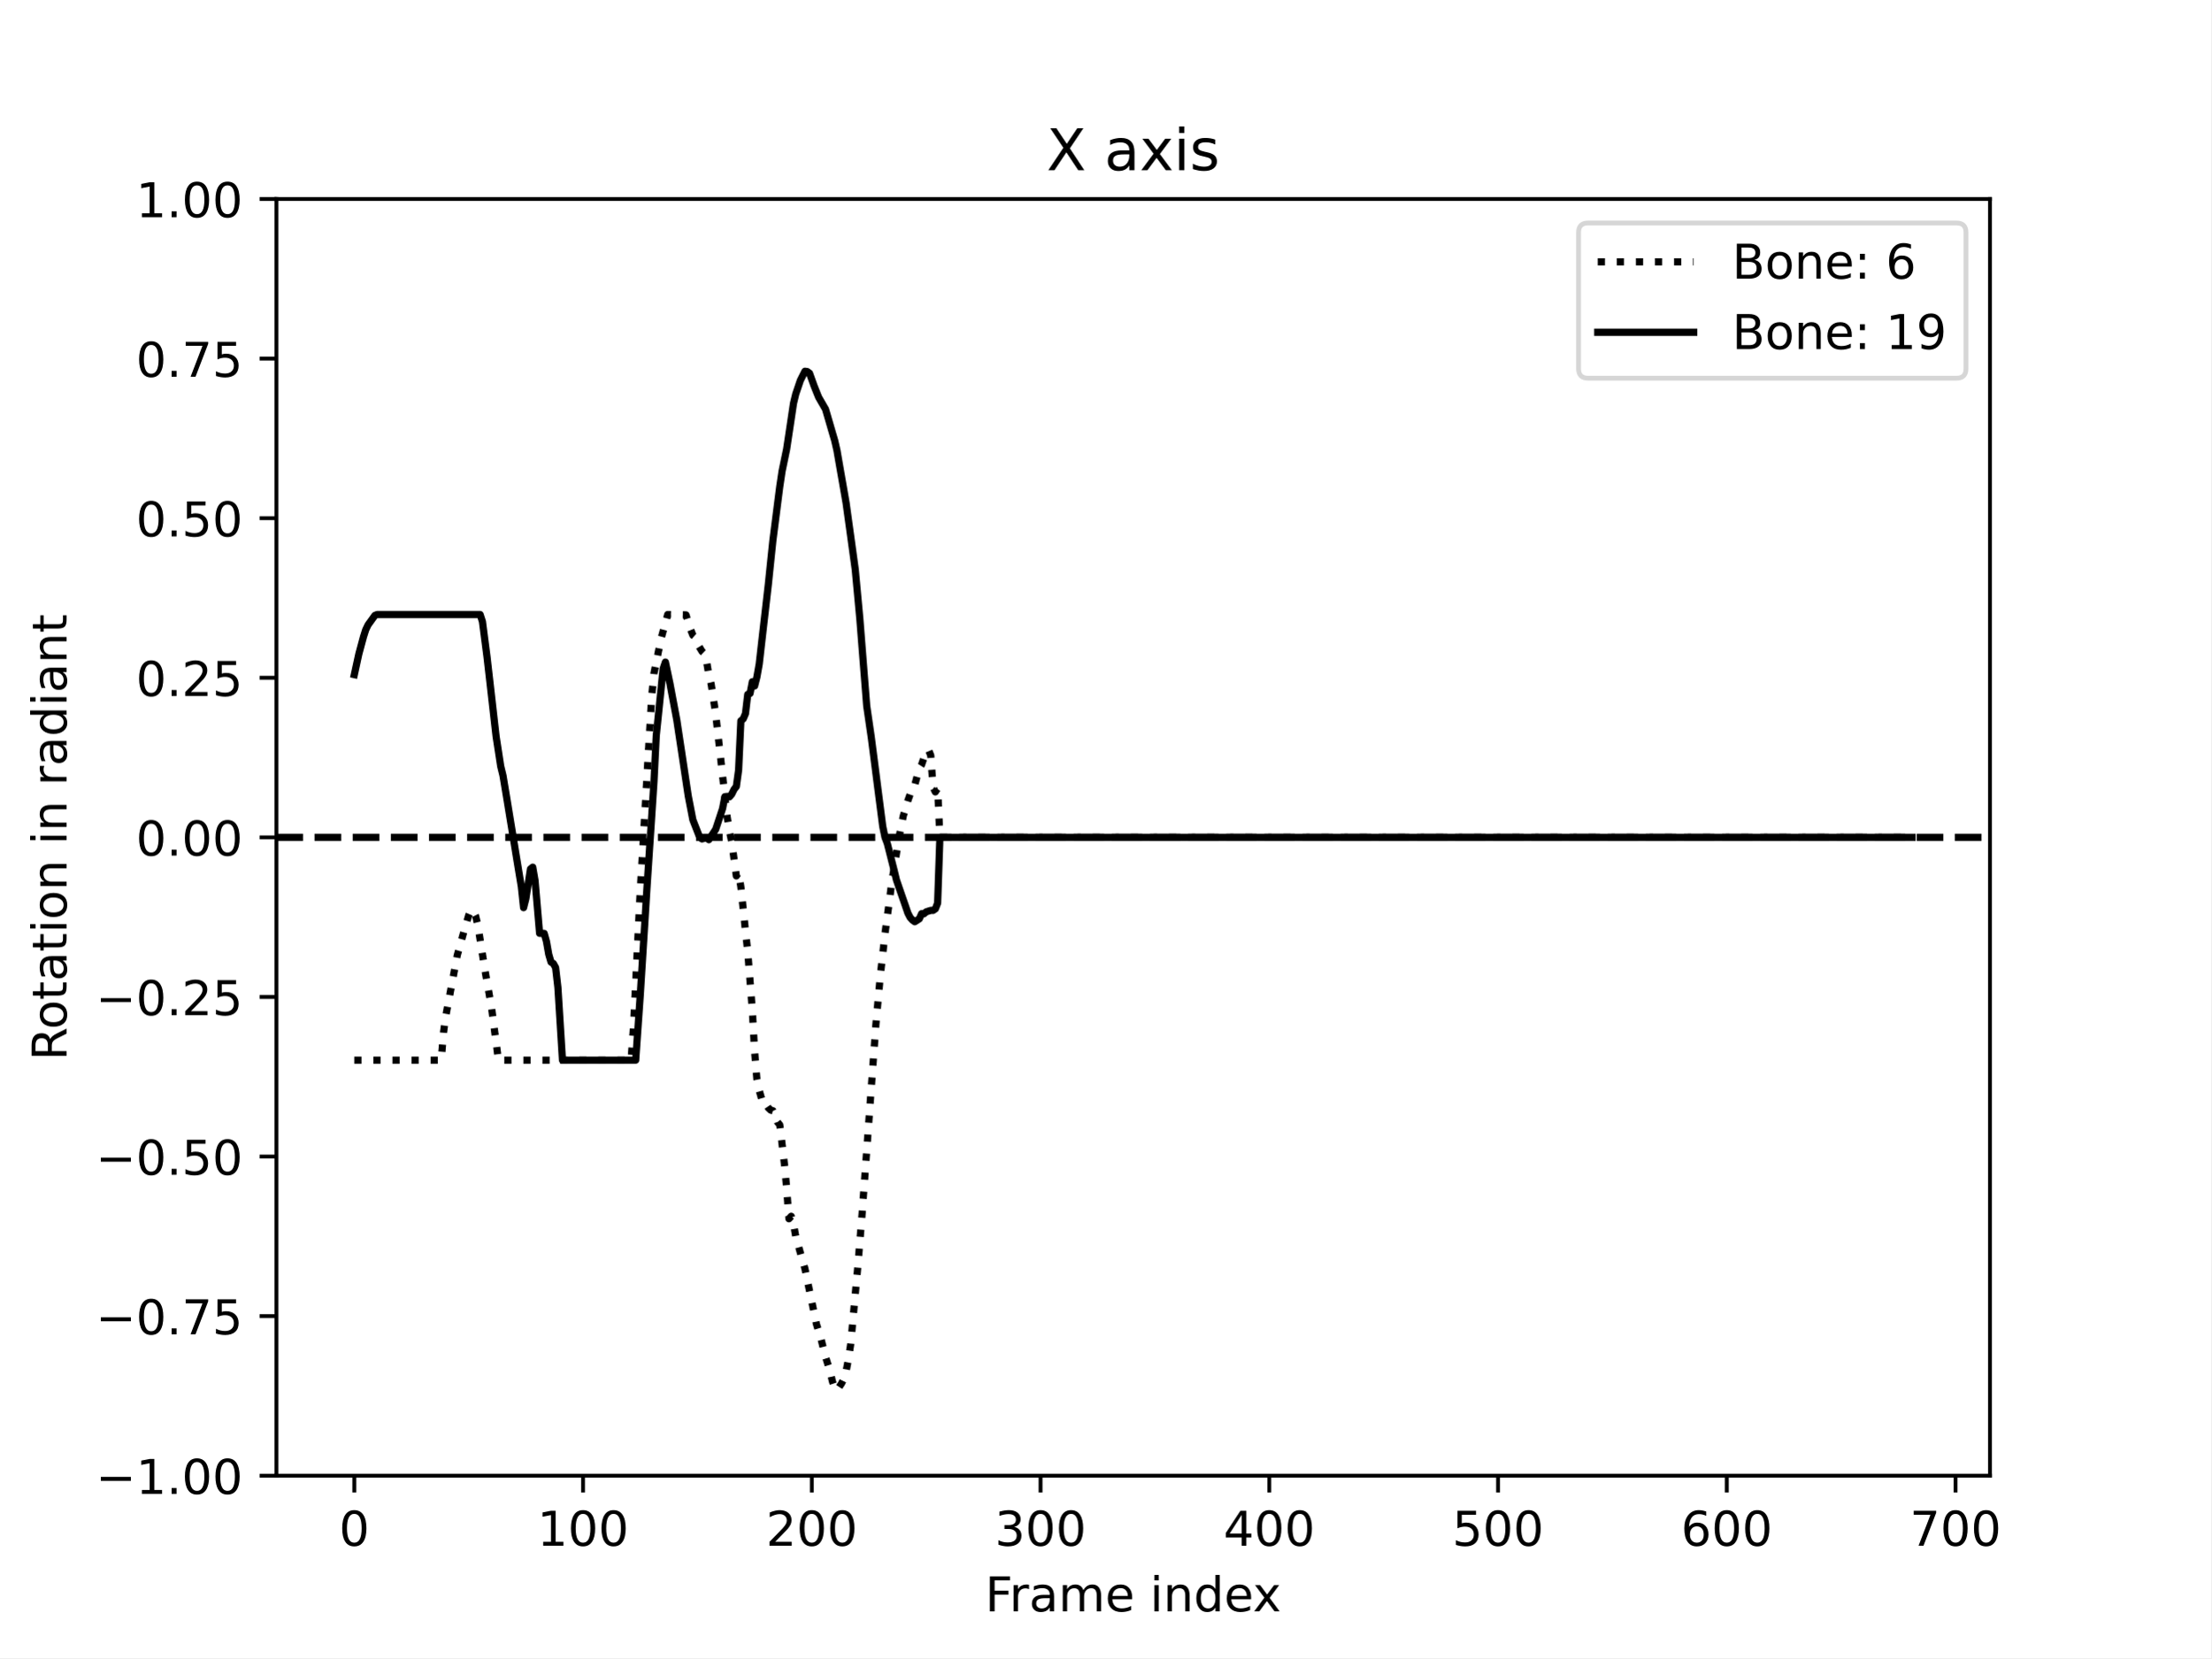
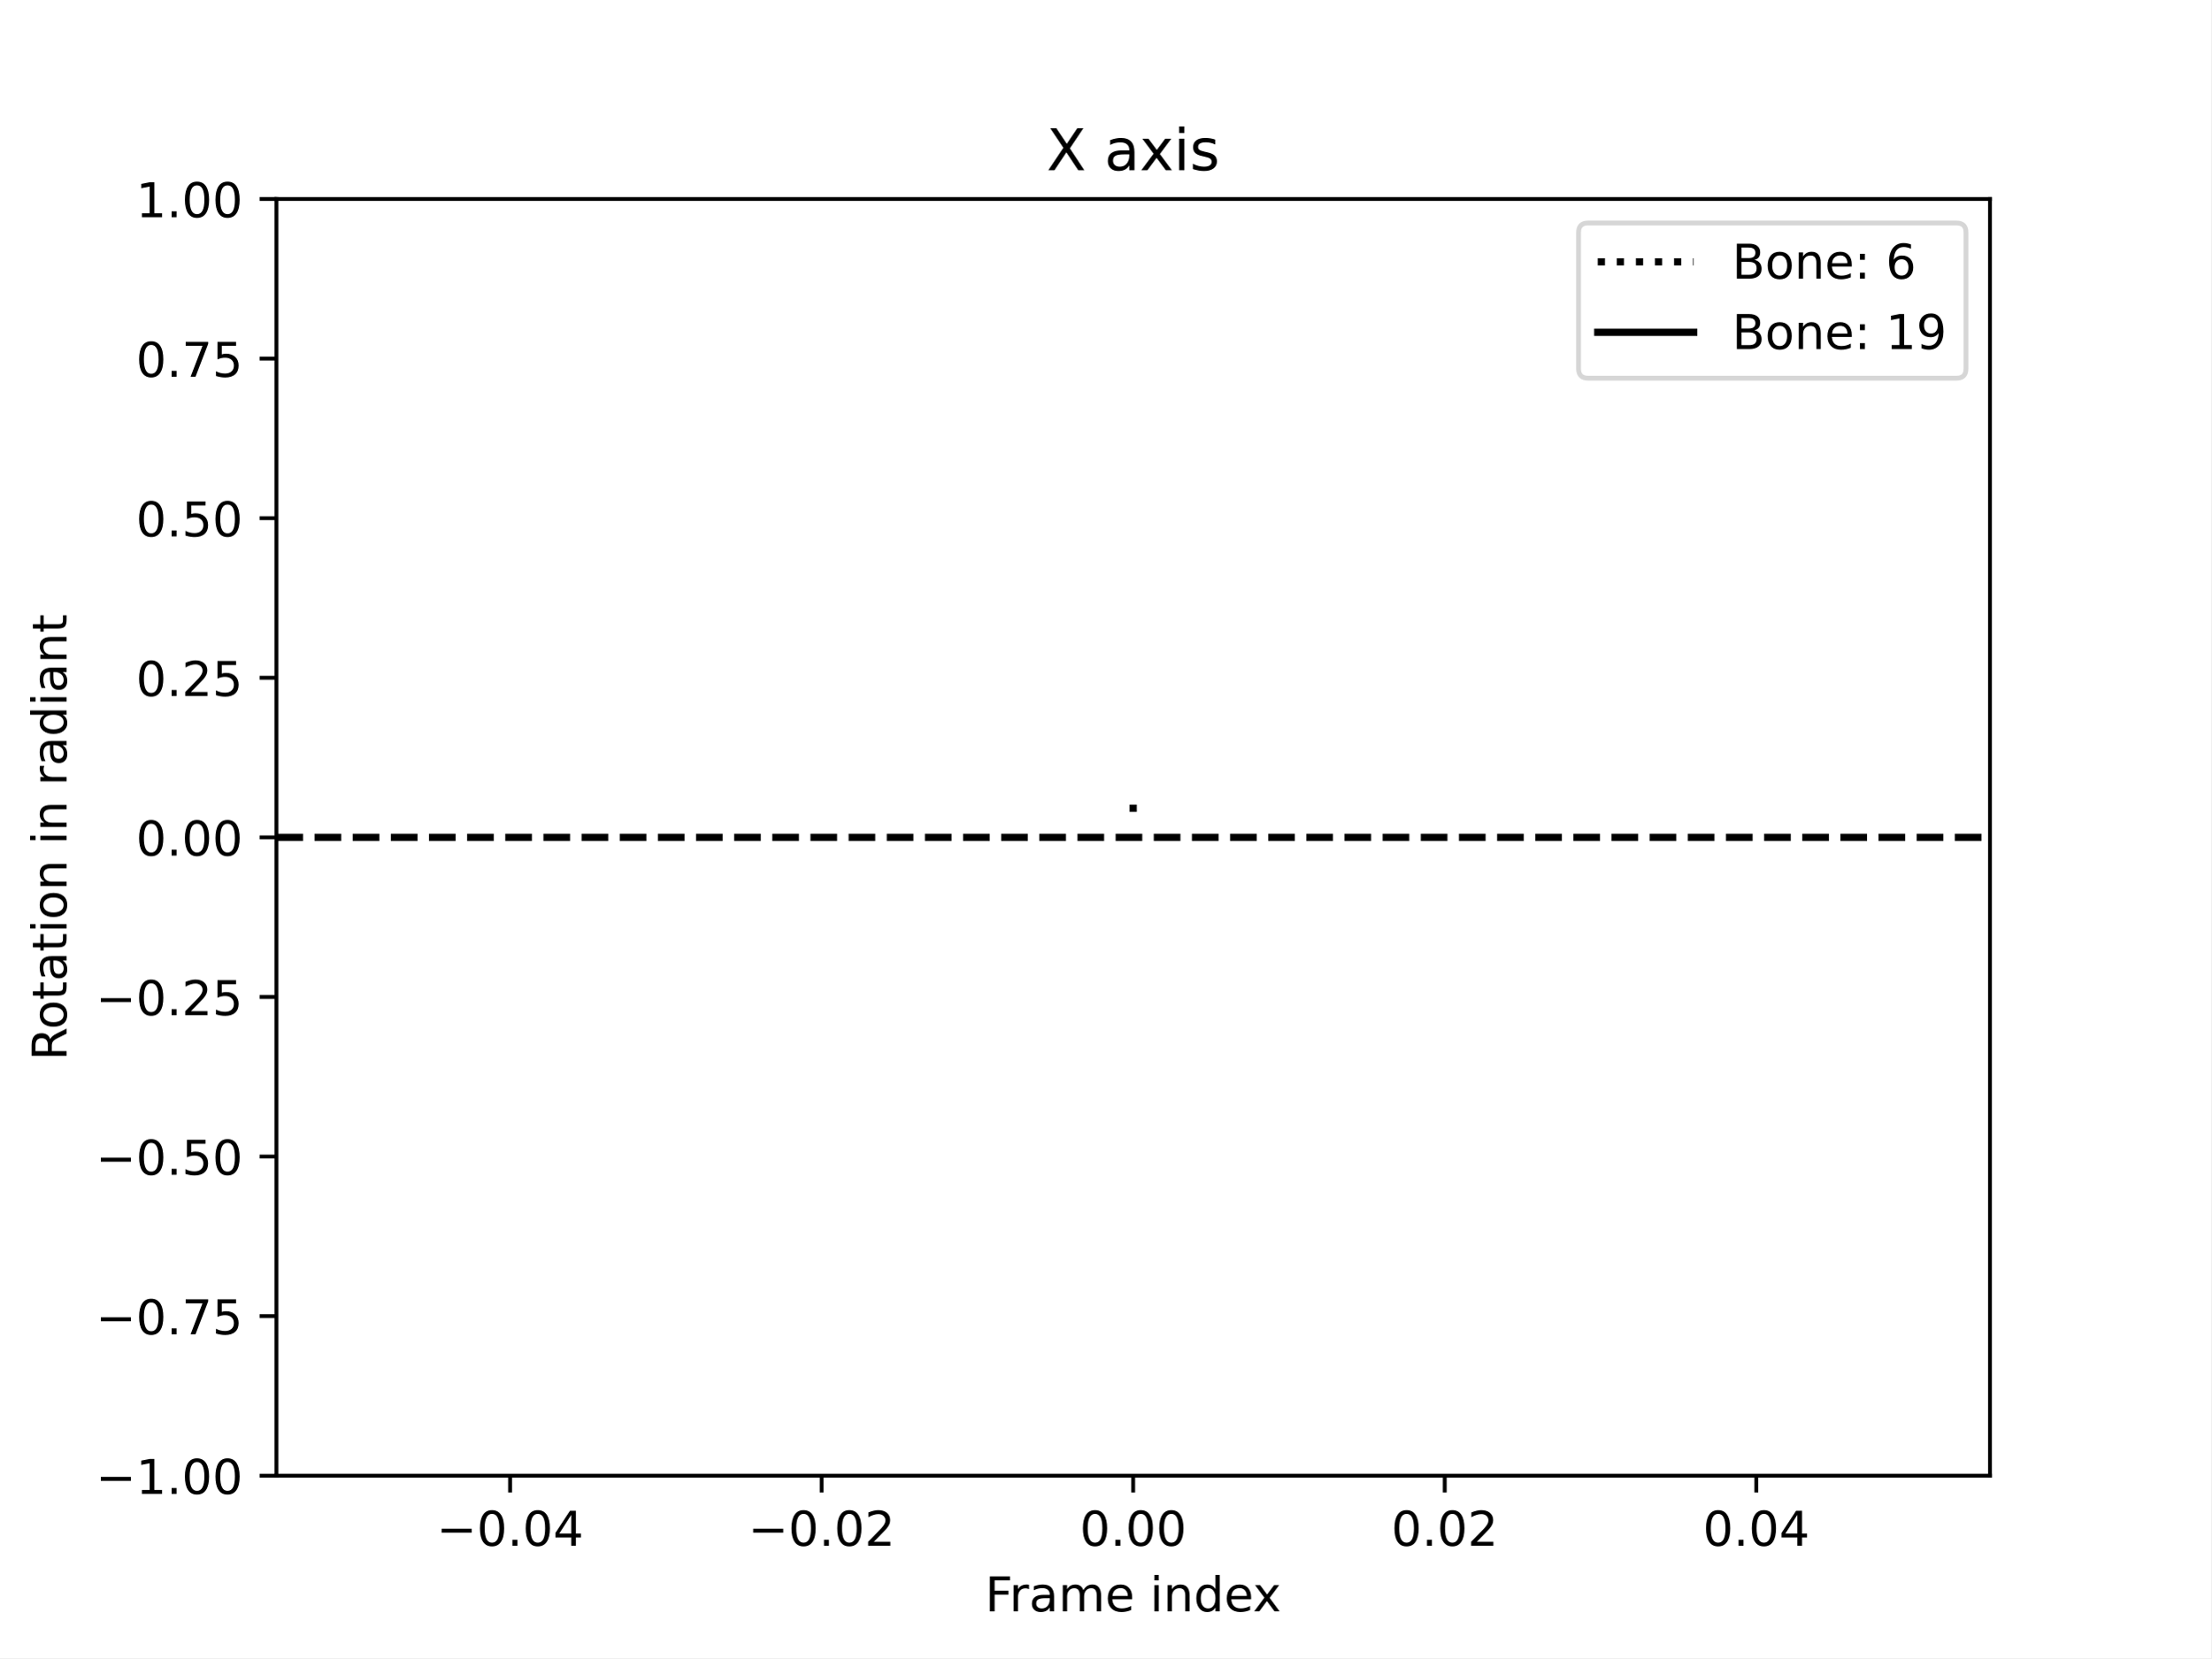
<svg xmlns="http://www.w3.org/2000/svg" xmlns:xlink="http://www.w3.org/1999/xlink" width="460.8pt" height="345.6pt" viewBox="0 0 460.8 345.6" version="1.1">
  <defs>
    <style type="text/css">*{stroke-linejoin: round; stroke-linecap: butt}</style>
  </defs>
  <g id="figure_1">
    <g id="patch_1">
      <path d="M 0 345.6  L 460.8 345.6  L 460.8 0  L 0 0  z " style="fill: #ffffff" />
    </g>
    <g id="axes_1">
      <g id="patch_2">
        <path d="M 57.6 307.584  L 414.72 307.584  L 414.72 41.472  L 57.6 41.472  z " style="fill: #ffffff" />
      </g>
      <g id="matplotlib.axis_1">
        <g id="xtick_1">
          <g id="line2d_1">
            <defs>
-               <path id="m6b2681479e" d="M 0 0  L 0 3.5  " style="stroke: #000000; stroke-width: 0.8" />
-             </defs>
-             <g>
-               <use xlink:href="#m6b2681479e" x="73.833" y="307.584" style="stroke: #000000; stroke-width: 0.8" />
+               <path id="mb803606217" d="M 0 0  L 0 3.5  " style="stroke: #000000; stroke-width: 0.8" />
+             </defs>
+             <g>
+               <use xlink:href="#mb803606217" x="106.298" y="307.584" style="stroke: #000000; stroke-width: 0.8" />
            </g>
          </g>
          <g id="text_1">
-             <g transform="translate(70.65148 322.1824) scale(0.1 -0.1)">
+             <g transform="translate(90.97553 322.1824) scale(0.1 -0.1)">
              <defs>
+                 <path id="DejaVuSans-2212" d="M 678 2272  L 4684 2272  L 4684 1741  L 678 1741  L 678 2272  z " transform="scale(0.015625)" />
                <path id="DejaVuSans-30" d="M 2034 4250  Q 1547 4250 1301 3770  Q 1056 3291 1056 2328  Q 1056 1369 1301 889  Q 1547 409 2034 409  Q 2525 409 2770 889  Q 3016 1369 3016 2328  Q 3016 3291 2770 3770  Q 2525 4250 2034 4250  z M 2034 4750  Q 2819 4750 3233 4129  Q 3647 3509 3647 2328  Q 3647 1150 3233 529  Q 2819 -91 2034 -91  Q 1250 -91 836 529  Q 422 1150 422 2328  Q 422 3509 836 4129  Q 1250 4750 2034 4750  z " transform="scale(0.015625)" />
+                 <path id="DejaVuSans-2e" d="M 684 794  L 1344 794  L 1344 0  L 684 0  L 684 794  z " transform="scale(0.015625)" />
+                 <path id="DejaVuSans-34" d="M 2419 4116  L 825 1625  L 2419 1625  L 2419 4116  z M 2253 4666  L 3047 4666  L 3047 1625  L 3713 1625  L 3713 1100  L 3047 1100  L 3047 0  L 2419 0  L 2419 1100  L 313 1100  L 313 1709  L 2253 4666  z " transform="scale(0.015625)" />
              </defs>
-               <use xlink:href="#DejaVuSans-30" />
+               <use xlink:href="#DejaVuSans-2212" />
+               <use xlink:href="#DejaVuSans-30" x="83.789" />
+               <use xlink:href="#DejaVuSans-2e" x="147.412" />
+               <use xlink:href="#DejaVuSans-30" x="179.199" />
+               <use xlink:href="#DejaVuSans-34" x="242.822" />
            </g>
          </g>
        </g>
        <g id="xtick_2">
          <g id="line2d_2">
            <g>
-               <use xlink:href="#m6b2681479e" x="121.506" y="307.584" style="stroke: #000000; stroke-width: 0.8" />
+               <use xlink:href="#mb803606217" x="171.229" y="307.584" style="stroke: #000000; stroke-width: 0.8" />
            </g>
          </g>
          <g id="text_2">
-             <g transform="translate(111.9622 322.1824) scale(0.1 -0.1)">
-               <defs>
-                 <path id="DejaVuSans-31" d="M 794 531  L 1825 531  L 1825 4091  L 703 3866  L 703 4441  L 1819 4666  L 2450 4666  L 2450 531  L 3481 531  L 3481 0  L 794 0  L 794 531  z " transform="scale(0.015625)" />
-               </defs>
-               <use xlink:href="#DejaVuSans-31" />
-               <use xlink:href="#DejaVuSans-30" x="63.623" />
-               <use xlink:href="#DejaVuSans-30" x="127.246" />
-             </g>
-           </g>
-         </g>
-         <g id="xtick_3">
-           <g id="line2d_3">
-             <g>
-               <use xlink:href="#m6b2681479e" x="169.179" y="307.584" style="stroke: #000000; stroke-width: 0.8" />
-             </g>
-           </g>
-           <g id="text_3">
-             <g transform="translate(159.6354 322.1824) scale(0.1 -0.1)">
+             <g transform="translate(155.9064 322.1824) scale(0.1 -0.1)">
              <defs>
                <path id="DejaVuSans-32" d="M 1228 531  L 3431 531  L 3431 0  L 469 0  L 469 531  Q 828 903 1448 1529  Q 2069 2156 2228 2338  Q 2531 2678 2651 2914  Q 2772 3150 2772 3378  Q 2772 3750 2511 3984  Q 2250 4219 1831 4219  Q 1534 4219 1204 4116  Q 875 4013 500 3803  L 500 4441  Q 881 4594 1212 4672  Q 1544 4750 1819 4750  Q 2544 4750 2975 4387  Q 3406 4025 3406 3419  Q 3406 3131 3298 2873  Q 3191 2616 2906 2266  Q 2828 2175 2409 1742  Q 1991 1309 1228 531  z " transform="scale(0.015625)" />
              </defs>
-               <use xlink:href="#DejaVuSans-32" />
-               <use xlink:href="#DejaVuSans-30" x="63.623" />
-               <use xlink:href="#DejaVuSans-30" x="127.246" />
+               <use xlink:href="#DejaVuSans-2212" />
+               <use xlink:href="#DejaVuSans-30" x="83.789" />
+               <use xlink:href="#DejaVuSans-2e" x="147.412" />
+               <use xlink:href="#DejaVuSans-30" x="179.199" />
+               <use xlink:href="#DejaVuSans-32" x="242.822" />
+             </g>
+           </g>
+         </g>
+         <g id="xtick_3">
+           <g id="line2d_3">
+             <g>
+               <use xlink:href="#mb803606217" x="236.16" y="307.584" style="stroke: #000000; stroke-width: 0.8" />
+             </g>
+           </g>
+           <g id="text_3">
+             <g transform="translate(225.0272 322.1824) scale(0.1 -0.1)">
+               <use xlink:href="#DejaVuSans-30" />
+               <use xlink:href="#DejaVuSans-2e" x="63.623" />
+               <use xlink:href="#DejaVuSans-30" x="95.41" />
+               <use xlink:href="#DejaVuSans-30" x="159.033" />
            </g>
          </g>
        </g>
        <g id="xtick_4">
          <g id="line2d_4">
            <g>
-               <use xlink:href="#m6b2681479e" x="216.852" y="307.584" style="stroke: #000000; stroke-width: 0.8" />
+               <use xlink:href="#mb803606217" x="301.091" y="307.584" style="stroke: #000000; stroke-width: 0.8" />
            </g>
          </g>
          <g id="text_4">
-             <g transform="translate(207.3086 322.1824) scale(0.1 -0.1)">
-               <defs>
-                 <path id="DejaVuSans-33" d="M 2597 2516  Q 3050 2419 3304 2112  Q 3559 1806 3559 1356  Q 3559 666 3084 287  Q 2609 -91 1734 -91  Q 1441 -91 1130 -33  Q 819 25 488 141  L 488 750  Q 750 597 1062 519  Q 1375 441 1716 441  Q 2309 441 2620 675  Q 2931 909 2931 1356  Q 2931 1769 2642 2001  Q 2353 2234 1838 2234  L 1294 2234  L 1294 2753  L 1863 2753  Q 2328 2753 2575 2939  Q 2822 3125 2822 3475  Q 2822 3834 2567 4026  Q 2313 4219 1838 4219  Q 1578 4219 1281 4162  Q 984 4106 628 3988  L 628 4550  Q 988 4650 1302 4700  Q 1616 4750 1894 4750  Q 2613 4750 3031 4423  Q 3450 4097 3450 3541  Q 3450 3153 3228 2886  Q 3006 2619 2597 2516  z " transform="scale(0.015625)" />
-               </defs>
-               <use xlink:href="#DejaVuSans-33" />
-               <use xlink:href="#DejaVuSans-30" x="63.623" />
-               <use xlink:href="#DejaVuSans-30" x="127.246" />
+             <g transform="translate(289.9581 322.1824) scale(0.1 -0.1)">
+               <use xlink:href="#DejaVuSans-30" />
+               <use xlink:href="#DejaVuSans-2e" x="63.623" />
+               <use xlink:href="#DejaVuSans-30" x="95.41" />
+               <use xlink:href="#DejaVuSans-32" x="159.033" />
            </g>
          </g>
        </g>
        <g id="xtick_5">
          <g id="line2d_5">
            <g>
-               <use xlink:href="#m6b2681479e" x="264.526" y="307.584" style="stroke: #000000; stroke-width: 0.8" />
+               <use xlink:href="#mb803606217" x="366.022" y="307.584" style="stroke: #000000; stroke-width: 0.8" />
            </g>
          </g>
          <g id="text_5">
-             <g transform="translate(254.9818 322.1824) scale(0.1 -0.1)">
-               <defs>
-                 <path id="DejaVuSans-34" d="M 2419 4116  L 825 1625  L 2419 1625  L 2419 4116  z M 2253 4666  L 3047 4666  L 3047 1625  L 3713 1625  L 3713 1100  L 3047 1100  L 3047 0  L 2419 0  L 2419 1100  L 313 1100  L 313 1709  L 2253 4666  z " transform="scale(0.015625)" />
-               </defs>
-               <use xlink:href="#DejaVuSans-34" />
-               <use xlink:href="#DejaVuSans-30" x="63.623" />
-               <use xlink:href="#DejaVuSans-30" x="127.246" />
-             </g>
-           </g>
-         </g>
-         <g id="xtick_6">
-           <g id="line2d_6">
-             <g>
-               <use xlink:href="#m6b2681479e" x="312.199" y="307.584" style="stroke: #000000; stroke-width: 0.8" />
-             </g>
-           </g>
-           <g id="text_6">
-             <g transform="translate(302.655 322.1824) scale(0.1 -0.1)">
-               <defs>
-                 <path id="DejaVuSans-35" d="M 691 4666  L 3169 4666  L 3169 4134  L 1269 4134  L 1269 2991  Q 1406 3038 1543 3061  Q 1681 3084 1819 3084  Q 2600 3084 3056 2656  Q 3513 2228 3513 1497  Q 3513 744 3044 326  Q 2575 -91 1722 -91  Q 1428 -91 1123 -41  Q 819 9 494 109  L 494 744  Q 775 591 1075 516  Q 1375 441 1709 441  Q 2250 441 2565 725  Q 2881 1009 2881 1497  Q 2881 1984 2565 2268  Q 2250 2553 1709 2553  Q 1456 2553 1204 2497  Q 953 2441 691 2322  L 691 4666  z " transform="scale(0.015625)" />
-               </defs>
-               <use xlink:href="#DejaVuSans-35" />
-               <use xlink:href="#DejaVuSans-30" x="63.623" />
-               <use xlink:href="#DejaVuSans-30" x="127.246" />
-             </g>
-           </g>
-         </g>
-         <g id="xtick_7">
-           <g id="line2d_7">
-             <g>
-               <use xlink:href="#m6b2681479e" x="359.872" y="307.584" style="stroke: #000000; stroke-width: 0.8" />
-             </g>
-           </g>
-           <g id="text_7">
-             <g transform="translate(350.3282 322.1824) scale(0.1 -0.1)">
-               <defs>
-                 <path id="DejaVuSans-36" d="M 2113 2584  Q 1688 2584 1439 2293  Q 1191 2003 1191 1497  Q 1191 994 1439 701  Q 1688 409 2113 409  Q 2538 409 2786 701  Q 3034 994 3034 1497  Q 3034 2003 2786 2293  Q 2538 2584 2113 2584  z M 3366 4563  L 3366 3988  Q 3128 4100 2886 4159  Q 2644 4219 2406 4219  Q 1781 4219 1451 3797  Q 1122 3375 1075 2522  Q 1259 2794 1537 2939  Q 1816 3084 2150 3084  Q 2853 3084 3261 2657  Q 3669 2231 3669 1497  Q 3669 778 3244 343  Q 2819 -91 2113 -91  Q 1303 -91 875 529  Q 447 1150 447 2328  Q 447 3434 972 4092  Q 1497 4750 2381 4750  Q 2619 4750 2861 4703  Q 3103 4656 3366 4563  z " transform="scale(0.015625)" />
-               </defs>
-               <use xlink:href="#DejaVuSans-36" />
-               <use xlink:href="#DejaVuSans-30" x="63.623" />
-               <use xlink:href="#DejaVuSans-30" x="127.246" />
-             </g>
-           </g>
-         </g>
-         <g id="xtick_8">
-           <g id="line2d_8">
-             <g>
-               <use xlink:href="#m6b2681479e" x="407.545" y="307.584" style="stroke: #000000; stroke-width: 0.8" />
-             </g>
-           </g>
-           <g id="text_8">
-             <g transform="translate(398.0014 322.1824) scale(0.1 -0.1)">
-               <defs>
-                 <path id="DejaVuSans-37" d="M 525 4666  L 3525 4666  L 3525 4397  L 1831 0  L 1172 0  L 2766 4134  L 525 4134  L 525 4666  z " transform="scale(0.015625)" />
-               </defs>
-               <use xlink:href="#DejaVuSans-37" />
-               <use xlink:href="#DejaVuSans-30" x="63.623" />
-               <use xlink:href="#DejaVuSans-30" x="127.246" />
-             </g>
-           </g>
-         </g>
-         <g id="text_9">
+             <g transform="translate(354.889 322.1824) scale(0.1 -0.1)">
+               <use xlink:href="#DejaVuSans-30" />
+               <use xlink:href="#DejaVuSans-2e" x="63.623" />
+               <use xlink:href="#DejaVuSans-30" x="95.41" />
+               <use xlink:href="#DejaVuSans-34" x="159.033" />
+             </g>
+           </g>
+         </g>
+         <g id="text_6">
          <g transform="translate(205.3108 335.8606) scale(0.1 -0.1)">
            <defs>
              <path id="DejaVuSans-46" d="M 628 4666  L 3309 4666  L 3309 4134  L 1259 4134  L 1259 2759  L 3109 2759  L 3109 2228  L 1259 2228  L 1259 0  L 628 0  L 628 4666  z " transform="scale(0.015625)" />
              <path id="DejaVuSans-72" d="M 2631 2963  Q 2534 3019 2420 3045  Q 2306 3072 2169 3072  Q 1681 3072 1420 2755  Q 1159 2438 1159 1844  L 1159 0  L 581 0  L 581 3500  L 1159 3500  L 1159 2956  Q 1341 3275 1631 3429  Q 1922 3584 2338 3584  Q 2397 3584 2469 3576  Q 2541 3569 2628 3553  L 2631 2963  z " transform="scale(0.015625)" />
              <path id="DejaVuSans-61" d="M 2194 1759  Q 1497 1759 1228 1600  Q 959 1441 959 1056  Q 959 750 1161 570  Q 1363 391 1709 391  Q 2188 391 2477 730  Q 2766 1069 2766 1631  L 2766 1759  L 2194 1759  z M 3341 1997  L 3341 0  L 2766 0  L 2766 531  Q 2569 213 2275 61  Q 1981 -91 1556 -91  Q 1019 -91 701 211  Q 384 513 384 1019  Q 384 1609 779 1909  Q 1175 2209 1959 2209  L 2766 2209  L 2766 2266  Q 2766 2663 2505 2880  Q 2244 3097 1772 3097  Q 1472 3097 1187 3025  Q 903 2953 641 2809  L 641 3341  Q 956 3463 1253 3523  Q 1550 3584 1831 3584  Q 2591 3584 2966 3190  Q 3341 2797 3341 1997  z " transform="scale(0.015625)" />
              <path id="DejaVuSans-6d" d="M 3328 2828  Q 3544 3216 3844 3400  Q 4144 3584 4550 3584  Q 5097 3584 5394 3201  Q 5691 2819 5691 2113  L 5691 0  L 5113 0  L 5113 2094  Q 5113 2597 4934 2840  Q 4756 3084 4391 3084  Q 3944 3084 3684 2787  Q 3425 2491 3425 1978  L 3425 0  L 2847 0  L 2847 2094  Q 2847 2600 2669 2842  Q 2491 3084 2119 3084  Q 1678 3084 1418 2786  Q 1159 2488 1159 1978  L 1159 0  L 581 0  L 581 3500  L 1159 3500  L 1159 2956  Q 1356 3278 1631 3431  Q 1906 3584 2284 3584  Q 2666 3584 2933 3390  Q 3200 3197 3328 2828  z " transform="scale(0.015625)" />
              <path id="DejaVuSans-65" d="M 3597 1894  L 3597 1613  L 953 1613  Q 991 1019 1311 708  Q 1631 397 2203 397  Q 2534 397 2845 478  Q 3156 559 3463 722  L 3463 178  Q 3153 47 2828 -22  Q 2503 -91 2169 -91  Q 1331 -91 842 396  Q 353 884 353 1716  Q 353 2575 817 3079  Q 1281 3584 2069 3584  Q 2775 3584 3186 3129  Q 3597 2675 3597 1894  z M 3022 2063  Q 3016 2534 2758 2815  Q 2500 3097 2075 3097  Q 1594 3097 1305 2825  Q 1016 2553 972 2059  L 3022 2063  z " transform="scale(0.015625)" />
              <path id="DejaVuSans-20" transform="scale(0.015625)" />
              <path id="DejaVuSans-69" d="M 603 3500  L 1178 3500  L 1178 0  L 603 0  L 603 3500  z M 603 4863  L 1178 4863  L 1178 4134  L 603 4134  L 603 4863  z " transform="scale(0.015625)" />
              <path id="DejaVuSans-6e" d="M 3513 2113  L 3513 0  L 2938 0  L 2938 2094  Q 2938 2591 2744 2837  Q 2550 3084 2163 3084  Q 1697 3084 1428 2787  Q 1159 2491 1159 1978  L 1159 0  L 581 0  L 581 3500  L 1159 3500  L 1159 2956  Q 1366 3272 1645 3428  Q 1925 3584 2291 3584  Q 2894 3584 3203 3211  Q 3513 2838 3513 2113  z " transform="scale(0.015625)" />
              <path id="DejaVuSans-64" d="M 2906 2969  L 2906 4863  L 3481 4863  L 3481 0  L 2906 0  L 2906 525  Q 2725 213 2448 61  Q 2172 -91 1784 -91  Q 1150 -91 751 415  Q 353 922 353 1747  Q 353 2572 751 3078  Q 1150 3584 1784 3584  Q 2172 3584 2448 3432  Q 2725 3281 2906 2969  z M 947 1747  Q 947 1113 1208 752  Q 1469 391 1925 391  Q 2381 391 2643 752  Q 2906 1113 2906 1747  Q 2906 2381 2643 2742  Q 2381 3103 1925 3103  Q 1469 3103 1208 2742  Q 947 2381 947 1747  z " transform="scale(0.015625)" />
              <path id="DejaVuSans-78" d="M 3513 3500  L 2247 1797  L 3578 0  L 2900 0  L 1881 1375  L 863 0  L 184 0  L 1544 1831  L 300 3500  L 978 3500  L 1906 2253  L 2834 3500  L 3513 3500  z " transform="scale(0.015625)" />
            </defs>
            <use xlink:href="#DejaVuSans-46" />
            <use xlink:href="#DejaVuSans-72" x="50.27" />
            <use xlink:href="#DejaVuSans-61" x="91.383" />
            <use xlink:href="#DejaVuSans-6d" x="152.662" />
            <use xlink:href="#DejaVuSans-65" x="250.074" />
            <use xlink:href="#DejaVuSans-20" x="311.598" />
            <use xlink:href="#DejaVuSans-69" x="343.385" />
            <use xlink:href="#DejaVuSans-6e" x="371.168" />
            <use xlink:href="#DejaVuSans-64" x="434.547" />
            <use xlink:href="#DejaVuSans-65" x="498.023" />
            <use xlink:href="#DejaVuSans-78" x="557.797" />
          </g>
        </g>
      </g>
      <g id="matplotlib.axis_2">
        <g id="ytick_1">
-           <g id="line2d_9">
-             <defs>
-               <path id="m6fa905d142" d="M 0 0  L -3.5 0  " style="stroke: #000000; stroke-width: 0.8" />
-             </defs>
-             <g>
-               <use xlink:href="#m6fa905d142" x="57.6" y="307.584" style="stroke: #000000; stroke-width: 0.8" />
-             </g>
-           </g>
-           <g id="text_10">
+           <g id="line2d_6">
+             <defs>
+               <path id="m82d18c9e75" d="M 0 0  L -3.5 0  " style="stroke: #000000; stroke-width: 0.8" />
+             </defs>
+             <g>
+               <use xlink:href="#m82d18c9e75" x="57.6" y="307.584" style="stroke: #000000; stroke-width: 0.8" />
+             </g>
+           </g>
+           <g id="text_7">
            <g transform="translate(19.95469 311.3832) scale(0.1 -0.1)">
              <defs>
-                 <path id="DejaVuSans-2212" d="M 678 2272  L 4684 2272  L 4684 1741  L 678 1741  L 678 2272  z " transform="scale(0.015625)" />
-                 <path id="DejaVuSans-2e" d="M 684 794  L 1344 794  L 1344 0  L 684 0  L 684 794  z " transform="scale(0.015625)" />
+                 <path id="DejaVuSans-31" d="M 794 531  L 1825 531  L 1825 4091  L 703 3866  L 703 4441  L 1819 4666  L 2450 4666  L 2450 531  L 3481 531  L 3481 0  L 794 0  L 794 531  z " transform="scale(0.015625)" />
              </defs>
              <use xlink:href="#DejaVuSans-2212" />
              <use xlink:href="#DejaVuSans-31" x="83.789" />
              <use xlink:href="#DejaVuSans-2e" x="147.412" />
              <use xlink:href="#DejaVuSans-30" x="179.199" />
              <use xlink:href="#DejaVuSans-30" x="242.822" />
            </g>
          </g>
        </g>
        <g id="ytick_2">
-           <g id="line2d_10">
-             <g>
-               <use xlink:href="#m6fa905d142" x="57.6" y="274.32" style="stroke: #000000; stroke-width: 0.8" />
-             </g>
-           </g>
-           <g id="text_11">
+           <g id="line2d_7">
+             <g>
+               <use xlink:href="#m82d18c9e75" x="57.6" y="274.32" style="stroke: #000000; stroke-width: 0.8" />
+             </g>
+           </g>
+           <g id="text_8">
            <g transform="translate(19.95469 278.1192) scale(0.1 -0.1)">
+               <defs>
+                 <path id="DejaVuSans-37" d="M 525 4666  L 3525 4666  L 3525 4397  L 1831 0  L 1172 0  L 2766 4134  L 525 4134  L 525 4666  z " transform="scale(0.015625)" />
+                 <path id="DejaVuSans-35" d="M 691 4666  L 3169 4666  L 3169 4134  L 1269 4134  L 1269 2991  Q 1406 3038 1543 3061  Q 1681 3084 1819 3084  Q 2600 3084 3056 2656  Q 3513 2228 3513 1497  Q 3513 744 3044 326  Q 2575 -91 1722 -91  Q 1428 -91 1123 -41  Q 819 9 494 109  L 494 744  Q 775 591 1075 516  Q 1375 441 1709 441  Q 2250 441 2565 725  Q 2881 1009 2881 1497  Q 2881 1984 2565 2268  Q 2250 2553 1709 2553  Q 1456 2553 1204 2497  Q 953 2441 691 2322  L 691 4666  z " transform="scale(0.015625)" />
+               </defs>
              <use xlink:href="#DejaVuSans-2212" />
              <use xlink:href="#DejaVuSans-30" x="83.789" />
              <use xlink:href="#DejaVuSans-2e" x="147.412" />
              <use xlink:href="#DejaVuSans-37" x="179.199" />
              <use xlink:href="#DejaVuSans-35" x="242.822" />
            </g>
          </g>
        </g>
        <g id="ytick_3">
-           <g id="line2d_11">
-             <g>
-               <use xlink:href="#m6fa905d142" x="57.6" y="241.056" style="stroke: #000000; stroke-width: 0.8" />
-             </g>
-           </g>
-           <g id="text_12">
+           <g id="line2d_8">
+             <g>
+               <use xlink:href="#m82d18c9e75" x="57.6" y="241.056" style="stroke: #000000; stroke-width: 0.8" />
+             </g>
+           </g>
+           <g id="text_9">
            <g transform="translate(19.95469 244.8552) scale(0.1 -0.1)">
              <use xlink:href="#DejaVuSans-2212" />
              <use xlink:href="#DejaVuSans-30" x="83.789" />
              <use xlink:href="#DejaVuSans-2e" x="147.412" />
              <use xlink:href="#DejaVuSans-35" x="179.199" />
              <use xlink:href="#DejaVuSans-30" x="242.822" />
            </g>
          </g>
        </g>
        <g id="ytick_4">
-           <g id="line2d_12">
-             <g>
-               <use xlink:href="#m6fa905d142" x="57.6" y="207.792" style="stroke: #000000; stroke-width: 0.8" />
-             </g>
-           </g>
-           <g id="text_13">
+           <g id="line2d_9">
+             <g>
+               <use xlink:href="#m82d18c9e75" x="57.6" y="207.792" style="stroke: #000000; stroke-width: 0.8" />
+             </g>
+           </g>
+           <g id="text_10">
            <g transform="translate(19.95469 211.5912) scale(0.1 -0.1)">
              <use xlink:href="#DejaVuSans-2212" />
              <use xlink:href="#DejaVuSans-30" x="83.789" />
              <use xlink:href="#DejaVuSans-2e" x="147.412" />
              <use xlink:href="#DejaVuSans-32" x="179.199" />
              <use xlink:href="#DejaVuSans-35" x="242.822" />
            </g>
          </g>
        </g>
        <g id="ytick_5">
-           <g id="line2d_13">
-             <g>
-               <use xlink:href="#m6fa905d142" x="57.6" y="174.528" style="stroke: #000000; stroke-width: 0.8" />
-             </g>
-           </g>
-           <g id="text_14">
+           <g id="line2d_10">
+             <g>
+               <use xlink:href="#m82d18c9e75" x="57.6" y="174.528" style="stroke: #000000; stroke-width: 0.8" />
+             </g>
+           </g>
+           <g id="text_11">
            <g transform="translate(28.33438 178.3272) scale(0.1 -0.1)">
              <use xlink:href="#DejaVuSans-30" />
              <use xlink:href="#DejaVuSans-2e" x="63.623" />
              <use xlink:href="#DejaVuSans-30" x="95.41" />
              <use xlink:href="#DejaVuSans-30" x="159.033" />
            </g>
          </g>
        </g>
        <g id="ytick_6">
-           <g id="line2d_14">
-             <g>
-               <use xlink:href="#m6fa905d142" x="57.6" y="141.264" style="stroke: #000000; stroke-width: 0.8" />
-             </g>
-           </g>
-           <g id="text_15">
+           <g id="line2d_11">
+             <g>
+               <use xlink:href="#m82d18c9e75" x="57.6" y="141.264" style="stroke: #000000; stroke-width: 0.8" />
+             </g>
+           </g>
+           <g id="text_12">
            <g transform="translate(28.33438 145.0632) scale(0.1 -0.1)">
              <use xlink:href="#DejaVuSans-30" />
              <use xlink:href="#DejaVuSans-2e" x="63.623" />
              <use xlink:href="#DejaVuSans-32" x="95.41" />
              <use xlink:href="#DejaVuSans-35" x="159.033" />
            </g>
          </g>
        </g>
        <g id="ytick_7">
-           <g id="line2d_15">
-             <g>
-               <use xlink:href="#m6fa905d142" x="57.6" y="108" style="stroke: #000000; stroke-width: 0.8" />
-             </g>
-           </g>
-           <g id="text_16">
+           <g id="line2d_12">
+             <g>
+               <use xlink:href="#m82d18c9e75" x="57.6" y="108" style="stroke: #000000; stroke-width: 0.8" />
+             </g>
+           </g>
+           <g id="text_13">
            <g transform="translate(28.33438 111.7992) scale(0.1 -0.1)">
              <use xlink:href="#DejaVuSans-30" />
              <use xlink:href="#DejaVuSans-2e" x="63.623" />
              <use xlink:href="#DejaVuSans-35" x="95.41" />
              <use xlink:href="#DejaVuSans-30" x="159.033" />
            </g>
          </g>
        </g>
        <g id="ytick_8">
-           <g id="line2d_16">
-             <g>
-               <use xlink:href="#m6fa905d142" x="57.6" y="74.736" style="stroke: #000000; stroke-width: 0.8" />
-             </g>
-           </g>
-           <g id="text_17">
+           <g id="line2d_13">
+             <g>
+               <use xlink:href="#m82d18c9e75" x="57.6" y="74.736" style="stroke: #000000; stroke-width: 0.8" />
+             </g>
+           </g>
+           <g id="text_14">
            <g transform="translate(28.33438 78.53522) scale(0.1 -0.1)">
              <use xlink:href="#DejaVuSans-30" />
              <use xlink:href="#DejaVuSans-2e" x="63.623" />
              <use xlink:href="#DejaVuSans-37" x="95.41" />
              <use xlink:href="#DejaVuSans-35" x="159.033" />
            </g>
          </g>
        </g>
        <g id="ytick_9">
-           <g id="line2d_17">
-             <g>
-               <use xlink:href="#m6fa905d142" x="57.6" y="41.472" style="stroke: #000000; stroke-width: 0.8" />
-             </g>
-           </g>
-           <g id="text_18">
+           <g id="line2d_14">
+             <g>
+               <use xlink:href="#m82d18c9e75" x="57.6" y="41.472" style="stroke: #000000; stroke-width: 0.8" />
+             </g>
+           </g>
+           <g id="text_15">
            <g transform="translate(28.33438 45.27122) scale(0.1 -0.1)">
              <use xlink:href="#DejaVuSans-31" />
              <use xlink:href="#DejaVuSans-2e" x="63.623" />
              <use xlink:href="#DejaVuSans-30" x="95.41" />
              <use xlink:href="#DejaVuSans-30" x="159.033" />
            </g>
          </g>
        </g>
-         <g id="text_19">
+         <g id="text_16">
          <g transform="translate(13.875 221.0499) rotate(-90) scale(0.1 -0.1)">
            <defs>
              <path id="DejaVuSans-52" d="M 2841 2188  Q 3044 2119 3236 1894  Q 3428 1669 3622 1275  L 4263 0  L 3584 0  L 2988 1197  Q 2756 1666 2539 1819  Q 2322 1972 1947 1972  L 1259 1972  L 1259 0  L 628 0  L 628 4666  L 2053 4666  Q 2853 4666 3247 4331  Q 3641 3997 3641 3322  Q 3641 2881 3436 2590  Q 3231 2300 2841 2188  z M 1259 4147  L 1259 2491  L 2053 2491  Q 2509 2491 2742 2702  Q 2975 2913 2975 3322  Q 2975 3731 2742 3939  Q 2509 4147 2053 4147  L 1259 4147  z " transform="scale(0.015625)" />
              <path id="DejaVuSans-6f" d="M 1959 3097  Q 1497 3097 1228 2736  Q 959 2375 959 1747  Q 959 1119 1226 758  Q 1494 397 1959 397  Q 2419 397 2687 759  Q 2956 1122 2956 1747  Q 2956 2369 2687 2733  Q 2419 3097 1959 3097  z M 1959 3584  Q 2709 3584 3137 3096  Q 3566 2609 3566 1747  Q 3566 888 3137 398  Q 2709 -91 1959 -91  Q 1206 -91 779 398  Q 353 888 353 1747  Q 353 2609 779 3096  Q 1206 3584 1959 3584  z " transform="scale(0.015625)" />
              <path id="DejaVuSans-74" d="M 1172 4494  L 1172 3500  L 2356 3500  L 2356 3053  L 1172 3053  L 1172 1153  Q 1172 725 1289 603  Q 1406 481 1766 481  L 2356 481  L 2356 0  L 1766 0  Q 1100 0 847 248  Q 594 497 594 1153  L 594 3053  L 172 3053  L 172 3500  L 594 3500  L 594 4494  L 1172 4494  z " transform="scale(0.015625)" />
            </defs>
            <use xlink:href="#DejaVuSans-52" />
            <use xlink:href="#DejaVuSans-6f" x="64.982" />
            <use xlink:href="#DejaVuSans-74" x="126.164" />
            <use xlink:href="#DejaVuSans-61" x="165.373" />
            <use xlink:href="#DejaVuSans-74" x="226.652" />
            <use xlink:href="#DejaVuSans-69" x="265.861" />
            <use xlink:href="#DejaVuSans-6f" x="293.645" />
            <use xlink:href="#DejaVuSans-6e" x="354.826" />
            <use xlink:href="#DejaVuSans-20" x="418.205" />
            <use xlink:href="#DejaVuSans-69" x="449.992" />
            <use xlink:href="#DejaVuSans-6e" x="477.775" />
            <use xlink:href="#DejaVuSans-20" x="541.154" />
            <use xlink:href="#DejaVuSans-72" x="572.941" />
            <use xlink:href="#DejaVuSans-61" x="614.055" />
            <use xlink:href="#DejaVuSans-64" x="675.334" />
            <use xlink:href="#DejaVuSans-69" x="738.811" />
            <use xlink:href="#DejaVuSans-61" x="766.594" />
            <use xlink:href="#DejaVuSans-6e" x="827.873" />
            <use xlink:href="#DejaVuSans-74" x="891.252" />
          </g>
        </g>
      </g>
-       <g id="line2d_18">
-         <path d="M 73.833 220.973  L 91.949 220.973  L 92.425 215.154  L 92.902 211.738  L 95.286 199.118  L 96.716 194.019  L 97.669 190.776  L 98.146 189.648  L 98.623 189.925  L 99.1 190.88  L 99.576 192.811  L 101.006 201.908  L 102.437 210.045  L 103.867 220.973  L 115.308 220.973  L 115.785 220.581  L 116.262 220.973  L 131.517 220.973  L 131.994 214.359  L 133.424 185.702  L 135.808 145.091  L 136.285 140.354  L 137.715 133.3  L 139.145 128.083  L 142.959 128.163  L 143.912 131.189  L 144.389 132.395  L 144.866 132.805  L 145.343 134.187  L 146.296 135.764  L 146.773 136.216  L 147.249 137.88  L 147.726 140.663  L 148.203 142.582  L 149.156 148.862  L 151.54 170.284  L 152.017 173.262  L 152.494 175.475  L 153.447 182.571  L 153.924 181.841  L 154.4 184.89  L 155.354 194.067  L 155.831 198.337  L 156.784 210.677  L 157.261 219.161  L 157.738 224.989  L 158.214 227.283  L 158.691 228.931  L 159.168 228.88  L 159.645 230.219  L 160.121 230.925  L 160.598 231.371  L 161.075 231.512  L 161.551 232.519  L 162.028 233.875  L 162.505 234.462  L 163.458 242.513  L 163.935 247.599  L 164.412 254.03  L 164.889 253.512  L 165.365 255.097  L 165.842 257.761  L 166.795 261.117  L 167.749 264.453  L 170.133 275.93  L 171.086 279.034  L 172.04 282.808  L 172.993 285.857  L 173.47 287.903  L 173.946 289.295  L 174.423 289.796  L 175.377 288.356  L 175.853 287.365  L 176.33 285.807  L 176.807 283.35  L 177.284 280.141  L 178.714 264.581  L 179.667 252.916  L 182.528 213.613  L 183.481 203.125  L 184.435 194.583  L 185.388 187.468  L 185.865 183.646  L 186.341 180.954  L 187.295 174.851  L 188.248 170.043  L 189.202 166.889  L 189.679 165.53  L 190.632 163.637  L 191.586 160.125  L 192.062 159.381  L 192.539 157.988  L 193.492 156.284  L 193.969 157.437  L 194.446 164.066  L 194.923 165.058  L 195.399 164.309  L 195.876 174.528  L 398.487 174.528  L 398.487 174.528  " clip-path="url(#pc155eaaba8)" style="fill: none; stroke-dasharray: 1.5,2.475; stroke-dashoffset: 0; stroke: #000000; stroke-width: 1.5" />
-       </g>
-       <g id="line2d_19">
-         <path d="M 73.833 140.608  L 74.786 136.265  L 75.74 132.747  L 76.216 131.253  L 76.693 130.256  L 78.123 128.272  L 78.6 128.083  L 100.053 128.083  L 100.53 129.554  L 101.483 136.841  L 103.39 153.537  L 104.344 159.714  L 104.82 161.654  L 105.774 167.4  L 108.157 181.905  L 108.634 184.77  L 109.111 189.186  L 109.588 187.314  L 110.541 181.133  L 111.018 180.747  L 111.495 183.507  L 112.448 194.534  L 113.401 194.548  L 113.878 196.235  L 114.355 198.915  L 114.832 200.535  L 115.308 200.819  L 115.785 201.677  L 116.262 205.793  L 117.215 220.973  L 132.471 220.973  L 133.424 207.494  L 134.854 184.634  L 136.285 162.912  L 136.761 153.343  L 138.192 139.402  L 138.668 137.997  L 139.622 142.51  L 141.052 150.143  L 142.005 156.447  L 143.436 165.95  L 144.389 170.875  L 145.819 174.546  L 146.296 174.858  L 147.249 174.606  L 147.726 175.017  L 149.156 172.847  L 150.587 168.501  L 151.063 166.052  L 151.54 165.993  L 152.017 166.082  L 152.494 165.522  L 152.97 164.546  L 153.447 163.927  L 153.924 160.508  L 154.4 150.233  L 154.877 149.844  L 155.354 148.737  L 155.831 144.732  L 156.307 144.536  L 156.784 142.092  L 157.261 142.977  L 157.738 141.096  L 158.214 138.423  L 160.121 121.78  L 161.075 112.594  L 162.505 101.401  L 162.982 98.203  L 163.935 93.611  L 165.365 84.069  L 165.842 82.089  L 166.795 79.285  L 167.749 77.378  L 168.226 77.44  L 168.702 77.785  L 169.656 80.445  L 170.609 82.816  L 172.04 85.288  L 173.946 91.816  L 174.423 93.898  L 176.33 104.861  L 178.237 118.709  L 179.191 129.007  L 180.621 147.142  L 181.574 153.667  L 183.958 172.224  L 184.435 174.539  L 184.911 175.792  L 186.341 181.422  L 186.818 183.405  L 188.725 188.919  L 189.202 190.316  L 189.679 191.24  L 190.155 191.764  L 190.632 192.116  L 191.586 191.512  L 192.062 190.439  L 192.539 190.468  L 193.016 190.054  L 193.969 189.754  L 194.446 189.756  L 194.923 189.441  L 195.399 188.234  L 195.876 174.528  L 398.487 174.528  L 398.487 174.528  " clip-path="url(#pc155eaaba8)" style="fill: none; stroke: #000000; stroke-width: 1.5; stroke-linecap: square" />
-       </g>
-       <g id="line2d_20">
-         <path d="M 57.6 174.528  L 414.72 174.528  " clip-path="url(#pc155eaaba8)" style="fill: none; stroke-dasharray: 5.55,2.4; stroke-dashoffset: 0; stroke: #000000; stroke-width: 1.5" />
+       <g id="line2d_15">
+         <path d="M 236.16 179.516  " clip-path="url(#pb6be4d999d)" style="fill: none; stroke-dasharray: 1.5,2.475; stroke-dashoffset: 0; stroke: #000000; stroke-width: 1.5" />
+       </g>
+       <g id="line2d_16">
+         <path d="M 236.16 168.465  " clip-path="url(#pb6be4d999d)" style="fill: none; stroke: #000000; stroke-width: 1.5; stroke-linecap: square" />
+       </g>
+       <g id="line2d_17">
+         <path d="M 57.6 174.528  L 414.72 174.528  " clip-path="url(#pb6be4d999d)" style="fill: none; stroke-dasharray: 5.55,2.4; stroke-dashoffset: 0; stroke: #000000; stroke-width: 1.5" />
      </g>
      <g id="patch_3">
        <path d="M 57.6 307.584  L 57.6 41.472  " style="fill: none; stroke: #000000; stroke-width: 0.8; stroke-linejoin: miter; stroke-linecap: square" />
      </g>
      <g id="patch_4">
        <path d="M 414.72 307.584  L 414.72 41.472  " style="fill: none; stroke: #000000; stroke-width: 0.8; stroke-linejoin: miter; stroke-linecap: square" />
      </g>
      <g id="patch_5">
        <path d="M 57.6 307.584  L 414.72 307.584  " style="fill: none; stroke: #000000; stroke-width: 0.8; stroke-linejoin: miter; stroke-linecap: square" />
      </g>
      <g id="patch_6">
        <path d="M 57.6 41.472  L 414.72 41.472  " style="fill: none; stroke: #000000; stroke-width: 0.8; stroke-linejoin: miter; stroke-linecap: square" />
      </g>
-       <g id="text_20">
+       <g id="text_17">
        <g transform="translate(218.1225 35.472) scale(0.12 -0.12)">
          <defs>
            <path id="DejaVuSans-58" d="M 403 4666  L 1081 4666  L 2241 2931  L 3406 4666  L 4084 4666  L 2584 2425  L 4184 0  L 3506 0  L 2194 1984  L 872 0  L 191 0  L 1856 2491  L 403 4666  z " transform="scale(0.015625)" />
            <path id="DejaVuSans-73" d="M 2834 3397  L 2834 2853  Q 2591 2978 2328 3040  Q 2066 3103 1784 3103  Q 1356 3103 1142 2972  Q 928 2841 928 2578  Q 928 2378 1081 2264  Q 1234 2150 1697 2047  L 1894 2003  Q 2506 1872 2764 1633  Q 3022 1394 3022 966  Q 3022 478 2636 193  Q 2250 -91 1575 -91  Q 1294 -91 989 -36  Q 684 19 347 128  L 347 722  Q 666 556 975 473  Q 1284 391 1588 391  Q 1994 391 2212 530  Q 2431 669 2431 922  Q 2431 1156 2273 1281  Q 2116 1406 1581 1522  L 1381 1569  Q 847 1681 609 1914  Q 372 2147 372 2553  Q 372 3047 722 3315  Q 1072 3584 1716 3584  Q 2034 3584 2315 3537  Q 2597 3491 2834 3397  z " transform="scale(0.015625)" />
          </defs>
          <use xlink:href="#DejaVuSans-58" />
          <use xlink:href="#DejaVuSans-20" x="68.506" />
          <use xlink:href="#DejaVuSans-61" x="100.293" />
          <use xlink:href="#DejaVuSans-78" x="161.572" />
          <use xlink:href="#DejaVuSans-69" x="220.752" />
          <use xlink:href="#DejaVuSans-73" x="248.535" />
        </g>
      </g>
      <g id="legend_1">
        <g id="patch_7">
          <path d="M 330.978 78.828  L 407.72 78.828  Q 409.72 78.828 409.72 76.828  L 409.72 48.472  Q 409.72 46.472 407.72 46.472  L 330.978 46.472  Q 328.978 46.472 328.978 48.472  L 328.978 76.828  Q 328.978 78.828 330.978 78.828  z " style="fill: #ffffff; opacity: 0.8; stroke: #cccccc; stroke-linejoin: miter" />
        </g>
-         <g id="line2d_21">
+         <g id="line2d_18">
          <path d="M 332.978 54.57  L 342.978 54.57  L 352.978 54.57  " style="fill: none; stroke-dasharray: 1.5,2.475; stroke-dashoffset: 0; stroke: #000000; stroke-width: 1.5" />
        </g>
-         <g id="text_21">
+         <g id="text_18">
          <g transform="translate(360.9778 58.07044) scale(0.1 -0.1)">
            <defs>
              <path id="DejaVuSans-42" d="M 1259 2228  L 1259 519  L 2272 519  Q 2781 519 3026 730  Q 3272 941 3272 1375  Q 3272 1813 3026 2020  Q 2781 2228 2272 2228  L 1259 2228  z M 1259 4147  L 1259 2741  L 2194 2741  Q 2656 2741 2882 2914  Q 3109 3088 3109 3444  Q 3109 3797 2882 3972  Q 2656 4147 2194 4147  L 1259 4147  z M 628 4666  L 2241 4666  Q 2963 4666 3353 4366  Q 3744 4066 3744 3513  Q 3744 3084 3544 2831  Q 3344 2578 2956 2516  Q 3422 2416 3680 2098  Q 3938 1781 3938 1306  Q 3938 681 3513 340  Q 3088 0 2303 0  L 628 0  L 628 4666  z " transform="scale(0.015625)" />
              <path id="DejaVuSans-3a" d="M 750 794  L 1409 794  L 1409 0  L 750 0  L 750 794  z M 750 3309  L 1409 3309  L 1409 2516  L 750 2516  L 750 3309  z " transform="scale(0.015625)" />
+               <path id="DejaVuSans-36" d="M 2113 2584  Q 1688 2584 1439 2293  Q 1191 2003 1191 1497  Q 1191 994 1439 701  Q 1688 409 2113 409  Q 2538 409 2786 701  Q 3034 994 3034 1497  Q 3034 2003 2786 2293  Q 2538 2584 2113 2584  z M 3366 4563  L 3366 3988  Q 3128 4100 2886 4159  Q 2644 4219 2406 4219  Q 1781 4219 1451 3797  Q 1122 3375 1075 2522  Q 1259 2794 1537 2939  Q 1816 3084 2150 3084  Q 2853 3084 3261 2657  Q 3669 2231 3669 1497  Q 3669 778 3244 343  Q 2819 -91 2113 -91  Q 1303 -91 875 529  Q 447 1150 447 2328  Q 447 3434 972 4092  Q 1497 4750 2381 4750  Q 2619 4750 2861 4703  Q 3103 4656 3366 4563  z " transform="scale(0.015625)" />
            </defs>
            <use xlink:href="#DejaVuSans-42" />
            <use xlink:href="#DejaVuSans-6f" x="68.604" />
            <use xlink:href="#DejaVuSans-6e" x="129.785" />
            <use xlink:href="#DejaVuSans-65" x="193.164" />
            <use xlink:href="#DejaVuSans-3a" x="254.688" />
            <use xlink:href="#DejaVuSans-20" x="288.379" />
            <use xlink:href="#DejaVuSans-36" x="320.166" />
          </g>
        </g>
-         <g id="line2d_22">
+         <g id="line2d_19">
          <path d="M 332.978 69.249  L 342.978 69.249  L 352.978 69.249  " style="fill: none; stroke: #000000; stroke-width: 1.5; stroke-linecap: square" />
        </g>
-         <g id="text_22">
+         <g id="text_19">
          <g transform="translate(360.9778 72.74856) scale(0.1 -0.1)">
            <defs>
              <path id="DejaVuSans-39" d="M 703 97  L 703 672  Q 941 559 1184 500  Q 1428 441 1663 441  Q 2288 441 2617 861  Q 2947 1281 2994 2138  Q 2813 1869 2534 1725  Q 2256 1581 1919 1581  Q 1219 1581 811 2004  Q 403 2428 403 3163  Q 403 3881 828 4315  Q 1253 4750 1959 4750  Q 2769 4750 3195 4129  Q 3622 3509 3622 2328  Q 3622 1225 3098 567  Q 2575 -91 1691 -91  Q 1453 -91 1209 -44  Q 966 3 703 97  z M 1959 2075  Q 2384 2075 2632 2365  Q 2881 2656 2881 3163  Q 2881 3666 2632 3958  Q 2384 4250 1959 4250  Q 1534 4250 1286 3958  Q 1038 3666 1038 3163  Q 1038 2656 1286 2365  Q 1534 2075 1959 2075  z " transform="scale(0.015625)" />
            </defs>
            <use xlink:href="#DejaVuSans-42" />
            <use xlink:href="#DejaVuSans-6f" x="68.604" />
            <use xlink:href="#DejaVuSans-6e" x="129.785" />
            <use xlink:href="#DejaVuSans-65" x="193.164" />
            <use xlink:href="#DejaVuSans-3a" x="254.688" />
            <use xlink:href="#DejaVuSans-20" x="288.379" />
            <use xlink:href="#DejaVuSans-31" x="320.166" />
            <use xlink:href="#DejaVuSans-39" x="383.789" />
          </g>
        </g>
      </g>
    </g>
  </g>
  <defs>
-     <clipPath id="pc155eaaba8">
+     <clipPath id="pb6be4d999d">
      <rect x="57.6" y="41.472" width="357.12" height="266.112" />
    </clipPath>
  </defs>
</svg>
